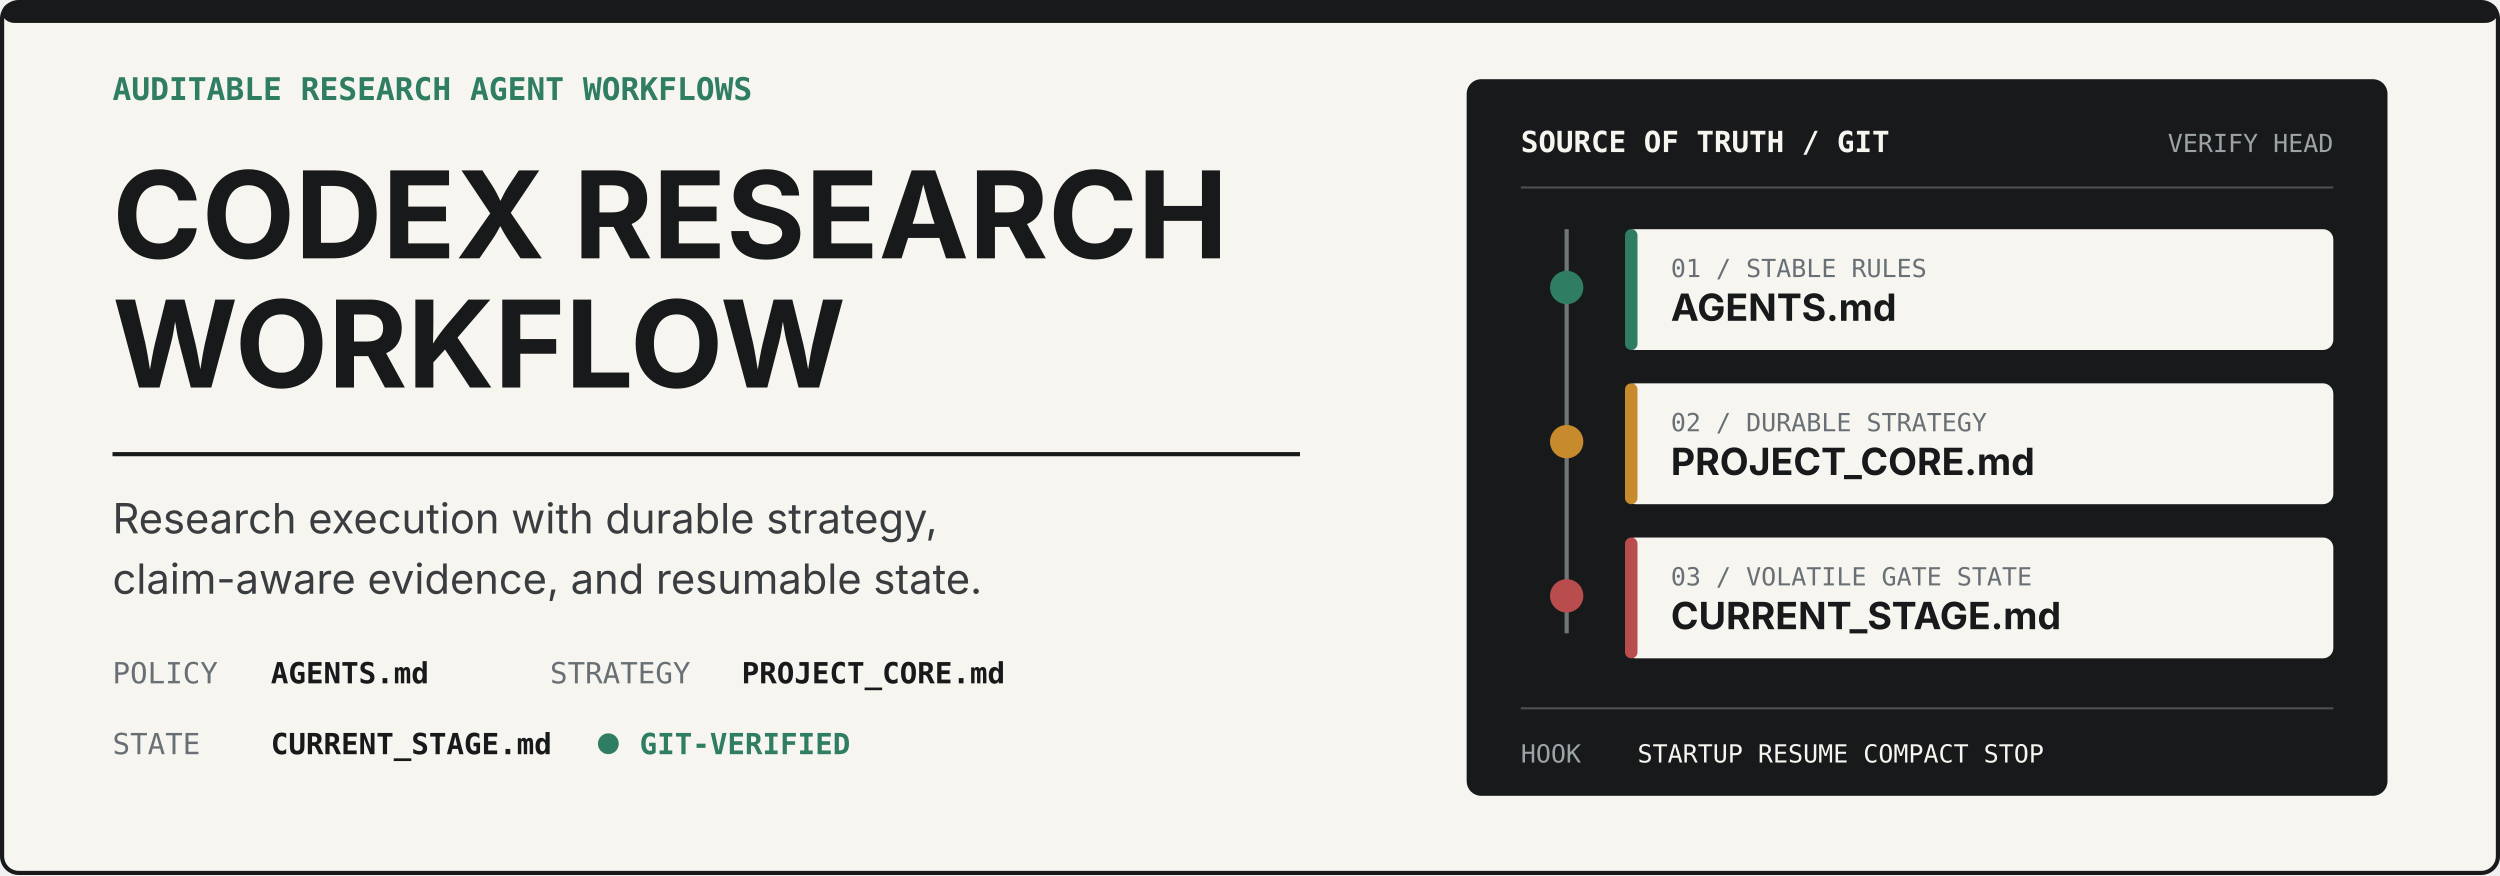
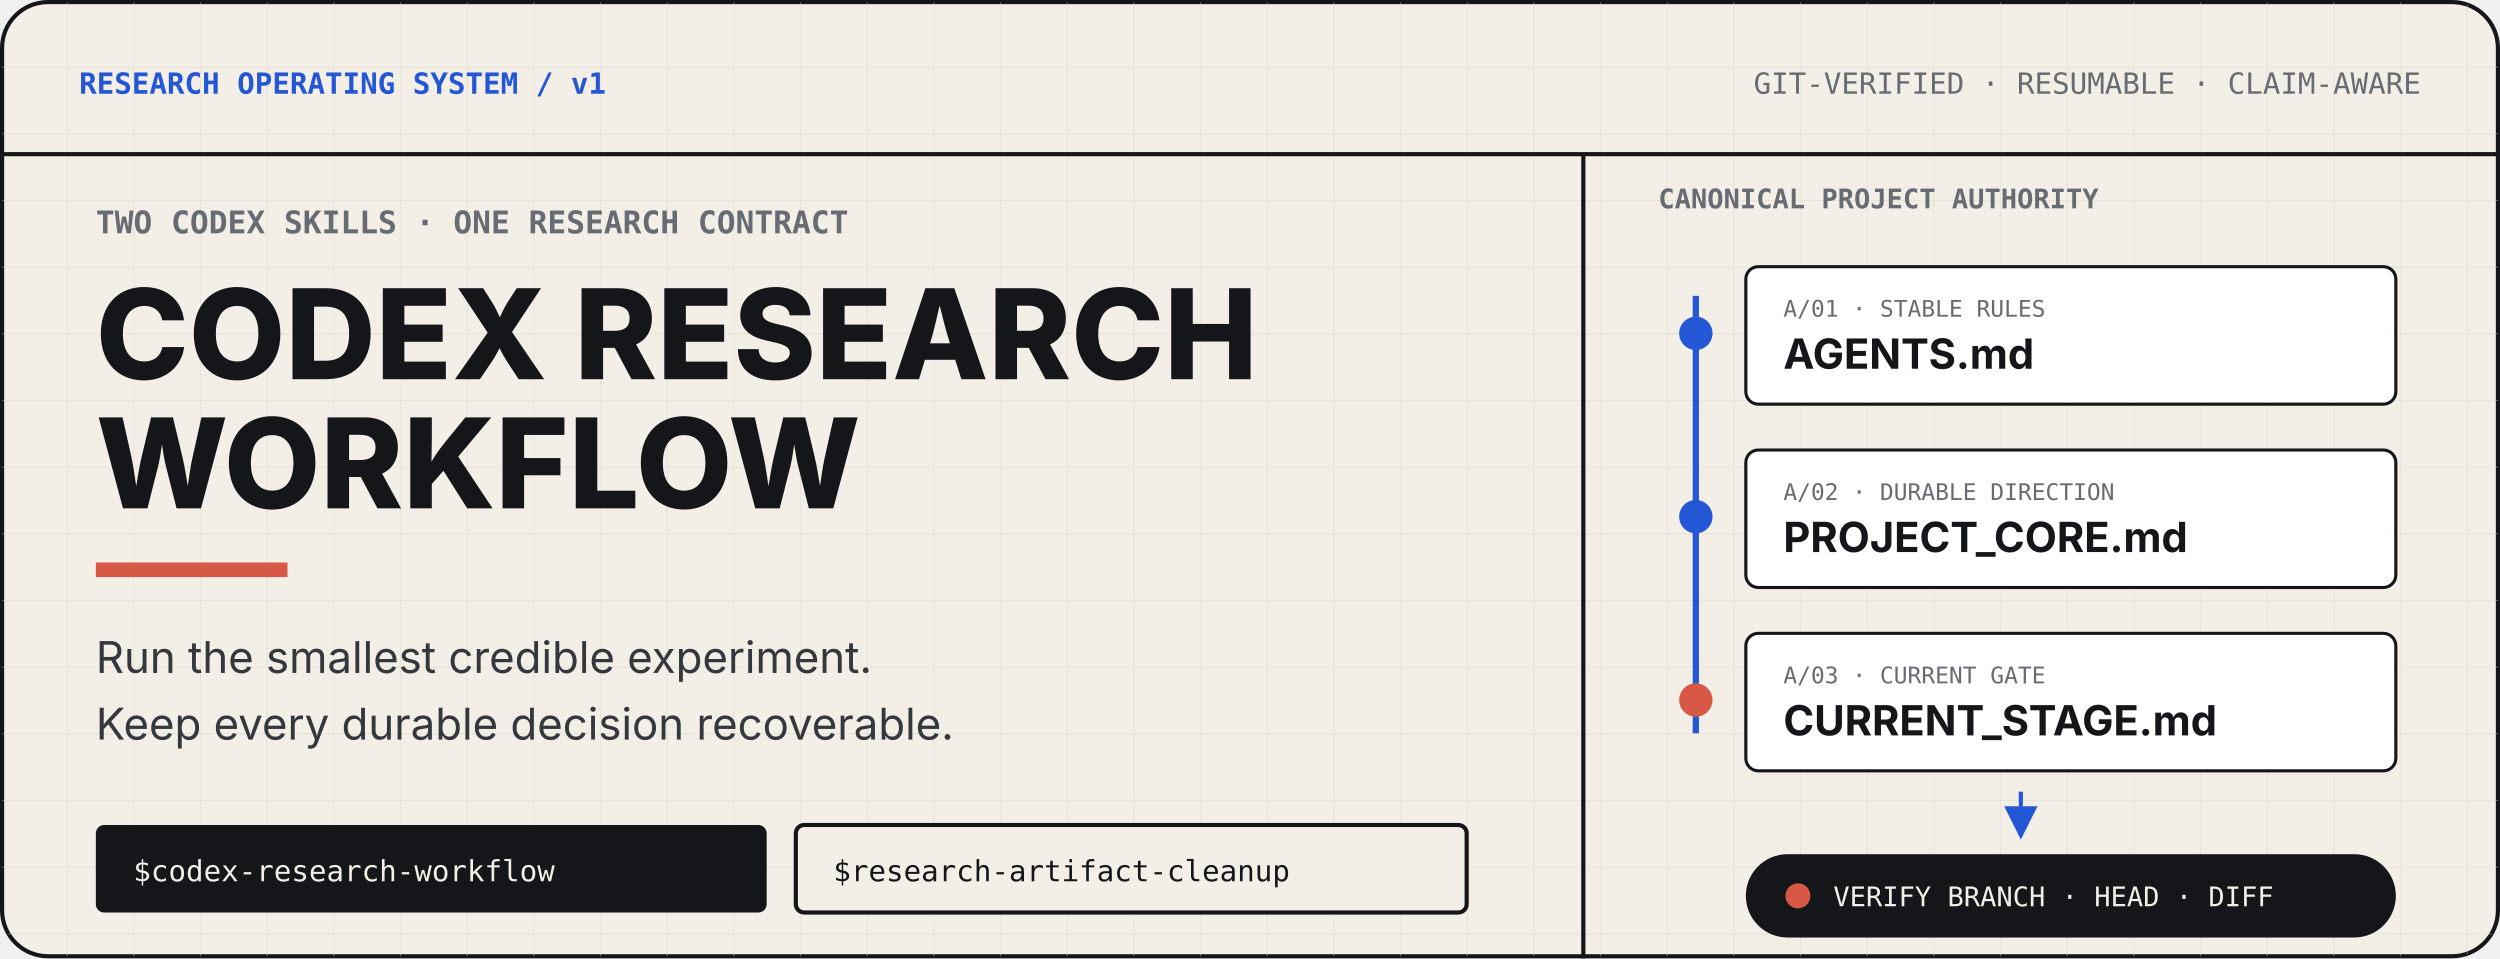
- <svg xmlns="http://www.w3.org/2000/svg" width="1200" height="420" viewBox="0 0 1200 420" role="img" aria-labelledby="title desc">
-   <rect x="1" y="1" width="1198" height="418" rx="8" fill="#f7f5ef" stroke="#17191b" stroke-width="2" />
-   <rect x="1" y="1" width="1198" height="10" rx="6" fill="#17191b" />
-   <g id="title-block" transform="translate(54 48)">
-     <text x="0" y="0" fill="#2f7d62" font-family="ui-monospace, SFMono-Regular, Menlo, Consolas, monospace" font-size="15" font-weight="700">AUDITABLE RESEARCH AGENT WORKFLOWS</text>
-     <text x="0" y="76" fill="#17191b" font-family="-apple-system, BlinkMacSystemFont, Segoe UI, sans-serif" font-size="58" font-weight="750">CODEX RESEARCH</text>
-     <text x="0" y="138" fill="#17191b" font-family="-apple-system, BlinkMacSystemFont, Segoe UI, sans-serif" font-size="58" font-weight="750">WORKFLOW</text>
-     <line x1="0" y1="170" x2="570" y2="170" stroke="#17191b" stroke-width="2" />
-     <text x="0" y="208" fill="#393d40" font-family="-apple-system, BlinkMacSystemFont, Segoe UI, sans-serif" font-size="20">Research execution with durable strategy,</text>
-     <text x="0" y="237" fill="#393d40" font-family="-apple-system, BlinkMacSystemFont, Segoe UI, sans-serif" font-size="20">claim-aware evidence, and resumable state.</text>
-     <g transform="translate(0 280)" font-family="ui-monospace, SFMono-Regular, Menlo, Consolas, monospace" font-size="14">
-       <text x="0" y="0" fill="#697075">POLICY</text>
-       <text x="76" y="0" fill="#17191b" font-weight="700">AGENTS.md</text>
-       <text x="210" y="0" fill="#697075">STRATEGY</text>
-       <text x="302" y="0" fill="#17191b" font-weight="700">PROJECT_CORE.md</text>
-       <text x="0" y="34" fill="#697075">STATE</text>
-       <text x="76" y="34" fill="#17191b" font-weight="700">CURRENT_STAGE.md</text>
-       <circle cx="238" cy="29" r="5" fill="#2f7d62" />
-       <text x="253" y="34" fill="#2f7d62" font-weight="700">GIT-VERIFIED</text>
+ <svg xmlns="http://www.w3.org/2000/svg" width="1200" height="460" viewBox="0 0 1200 460" role="img" aria-labelledby="title desc">
+   <defs>
+     <pattern id="paper-grid" width="32" height="32" patternUnits="userSpaceOnUse">
+       <path d="M32 0H0V32" fill="none" stroke="#D8D1C4" stroke-width="1" opacity=".42" />
+     </pattern>
+     <marker id="arrow" markerWidth="8" markerHeight="8" refX="7" refY="4" orient="auto">
+       <path d="M0 0L8 4L0 8Z" fill="#2457D6" />
+     </marker>
+   </defs>
+   <rect x="1" y="1" width="1198" height="458" rx="22" fill="#F3EFE6" stroke="#14161A" stroke-width="2" />
+   <rect x="1" y="1" width="1198" height="458" rx="22" fill="url(#paper-grid)" />
+   <path d="M0 74H1200" stroke="#14161A" stroke-width="2" />
+   <path d="M760 74V460" stroke="#14161A" stroke-width="2" />
+   <g font-family="ui-monospace, SFMono-Regular, Menlo, Consolas, monospace" font-size="14">
+     <text x="38" y="45" fill="#2457D6" font-weight="700">RESEARCH OPERATING SYSTEM / v1</text>
+     <text x="1162" y="45" text-anchor="end" fill="#676B73">GIT-VERIFIED · RESUMABLE · CLAIM-AWARE</text>
+   </g>
+   <g transform="translate(46 112)">
+     <text x="0" y="0" fill="#676B73" font-family="ui-monospace, SFMono-Regular, Menlo, Consolas, monospace" font-size="15" font-weight="700">TWO CODEX SKILLS · ONE RESEARCH CONTRACT</text>
+     <text x="0" y="70" fill="#14161A" font-family="-apple-system, BlinkMacSystemFont, Segoe UI, PingFang SC, sans-serif" font-size="60" font-weight="760">CODEX RESEARCH</text>
+     <text x="0" y="132" fill="#14161A" font-family="-apple-system, BlinkMacSystemFont, Segoe UI, PingFang SC, sans-serif" font-size="60" font-weight="760">WORKFLOW</text>
+     <rect x="0" y="158" width="92" height="7" fill="#D75945" />
+     <text x="0" y="211" fill="#34373D" font-family="-apple-system, BlinkMacSystemFont, Segoe UI, PingFang SC, sans-serif" font-size="21">Run the smallest credible experiment.</text>
+     <text x="0" y="243" fill="#34373D" font-family="-apple-system, BlinkMacSystemFont, Segoe UI, PingFang SC, sans-serif" font-size="21">Keep every durable decision recoverable.</text>
+     <g transform="translate(0 284)" font-family="ui-monospace, SFMono-Regular, Menlo, Consolas, monospace" font-size="14">
+       <rect width="322" height="42" rx="4" fill="#14161A" />
+       <text x="18" y="27" fill="#F3EFE6">$codex-research-workflow</text>
+       <rect x="336" width="322" height="42" rx="4" fill="#F3EFE6" stroke="#14161A" stroke-width="2" />
+       <text x="354" y="27" fill="#14161A">$research-artifact-cleanup</text>
    </g>
  </g>
-   <g id="authority-map" transform="translate(704 38)">
-     <rect x="0" y="0" width="442" height="344" rx="7" fill="#17191b" />
-     <text x="26" y="35" fill="#f7f5ef" font-family="ui-monospace, SFMono-Regular, Menlo, Consolas, monospace" font-size="14" font-weight="700">SOURCE OF TRUTH / GIT</text>
-     <text x="416" y="35" text-anchor="end" fill="#9ca3a7" font-family="ui-monospace, SFMono-Regular, Menlo, Consolas, monospace" font-size="12">VERIFY HEAD</text>
-     <line x1="26" y1="52" x2="416" y2="52" stroke="#4b5054" />
-     <line x1="48" y1="72" x2="48" y2="266" stroke="#6f767a" stroke-width="2" />
-     <g transform="translate(28 72)">
-       <circle cx="20" cy="28" r="8" fill="#2f7d62" />
-       <rect x="48" y="0" width="340" height="58" rx="5" fill="#f7f5ef" />
-       <rect x="48" y="0" width="6" height="58" rx="3" fill="#2f7d62" />
-       <text x="70" y="23" fill="#697075" font-family="ui-monospace, SFMono-Regular, Menlo, Consolas, monospace" font-size="12">01 / STABLE RULES</text>
-       <text x="70" y="44" fill="#17191b" font-family="-apple-system, BlinkMacSystemFont, Segoe UI, sans-serif" font-size="18" font-weight="700">AGENTS.md</text>
+   <g transform="translate(796 100)">
+     <text x="0" y="0" fill="#676B73" font-family="ui-monospace, SFMono-Regular, Menlo, Consolas, monospace" font-size="13" font-weight="700">CANONICAL PROJECT AUTHORITY</text>
+     <path d="M18 42V252" stroke="#2457D6" stroke-width="3" />
+     <g transform="translate(0 28)">
+       <circle cx="18" cy="32" r="8" fill="#2457D6" />
+       <rect x="42" y="0" width="312" height="66" rx="6" fill="#FFFFFF" stroke="#14161A" stroke-width="1.5" />
+       <text x="60" y="24" fill="#676B73" font-family="ui-monospace, SFMono-Regular, Menlo, Consolas, monospace" font-size="11">A/01 · STABLE RULES</text>
+       <text x="60" y="49" fill="#14161A" font-family="-apple-system, BlinkMacSystemFont, Segoe UI, sans-serif" font-size="20" font-weight="700">AGENTS.md</text>
    </g>
-     <g transform="translate(28 146)">
-       <circle cx="20" cy="28" r="8" fill="#c78b2d" />
-       <rect x="48" y="0" width="340" height="58" rx="5" fill="#f7f5ef" />
-       <rect x="48" y="0" width="6" height="58" rx="3" fill="#c78b2d" />
-       <text x="70" y="23" fill="#697075" font-family="ui-monospace, SFMono-Regular, Menlo, Consolas, monospace" font-size="12">02 / DURABLE STRATEGY</text>
-       <text x="70" y="44" fill="#17191b" font-family="-apple-system, BlinkMacSystemFont, Segoe UI, sans-serif" font-size="18" font-weight="700">PROJECT_CORE.md</text>
+     <g transform="translate(0 116)">
+       <circle cx="18" cy="32" r="8" fill="#2457D6" />
+       <rect x="42" y="0" width="312" height="66" rx="6" fill="#FFFFFF" stroke="#14161A" stroke-width="1.5" />
+       <text x="60" y="24" fill="#676B73" font-family="ui-monospace, SFMono-Regular, Menlo, Consolas, monospace" font-size="11">A/02 · DURABLE DIRECTION</text>
+       <text x="60" y="49" fill="#14161A" font-family="-apple-system, BlinkMacSystemFont, Segoe UI, sans-serif" font-size="20" font-weight="700">PROJECT_CORE.md</text>
    </g>
-     <g transform="translate(28 220)">
-       <circle cx="20" cy="28" r="8" fill="#b94d4d" />
-       <rect x="48" y="0" width="340" height="58" rx="5" fill="#f7f5ef" />
-       <rect x="48" y="0" width="6" height="58" rx="3" fill="#b94d4d" />
-       <text x="70" y="23" fill="#697075" font-family="ui-monospace, SFMono-Regular, Menlo, Consolas, monospace" font-size="12">03 / VOLATILE GATE STATE</text>
-       <text x="70" y="44" fill="#17191b" font-family="-apple-system, BlinkMacSystemFont, Segoe UI, sans-serif" font-size="18" font-weight="700">CURRENT_STAGE.md</text>
+     <g transform="translate(0 204)">
+       <circle cx="18" cy="32" r="8" fill="#D75945" />
+       <rect x="42" y="0" width="312" height="66" rx="6" fill="#FFFFFF" stroke="#14161A" stroke-width="1.5" />
+       <text x="60" y="24" fill="#676B73" font-family="ui-monospace, SFMono-Regular, Menlo, Consolas, monospace" font-size="11">A/03 · CURRENT GATE</text>
+       <text x="60" y="49" fill="#14161A" font-family="-apple-system, BlinkMacSystemFont, Segoe UI, sans-serif" font-size="20" font-weight="700">CURRENT_STAGE.md</text>
    </g>
-     <line x1="26" y1="302" x2="416" y2="302" stroke="#4b5054" />
-     <text x="26" y="328" fill="#9ca3a7" font-family="ui-monospace, SFMono-Regular, Menlo, Consolas, monospace" font-size="12">HOOK</text>
-     <text x="82" y="328" fill="#f7f5ef" font-family="ui-monospace, SFMono-Regular, Menlo, Consolas, monospace" font-size="12">STARTUP  RESUME  COMPACT  STOP</text>
+     <path d="M174 280V301" stroke="#2457D6" stroke-width="2" marker-end="url(#arrow)" />
+     <rect x="42" y="310" width="312" height="40" rx="20" fill="#14161A" />
+     <circle cx="67" cy="330" r="6" fill="#D75945" />
+     <text x="84" y="335" fill="#F3EFE6" font-family="ui-monospace, SFMono-Regular, Menlo, Consolas, monospace" font-size="13">VERIFY BRANCH · HEAD · DIFF</text>
  </g>
</svg>
